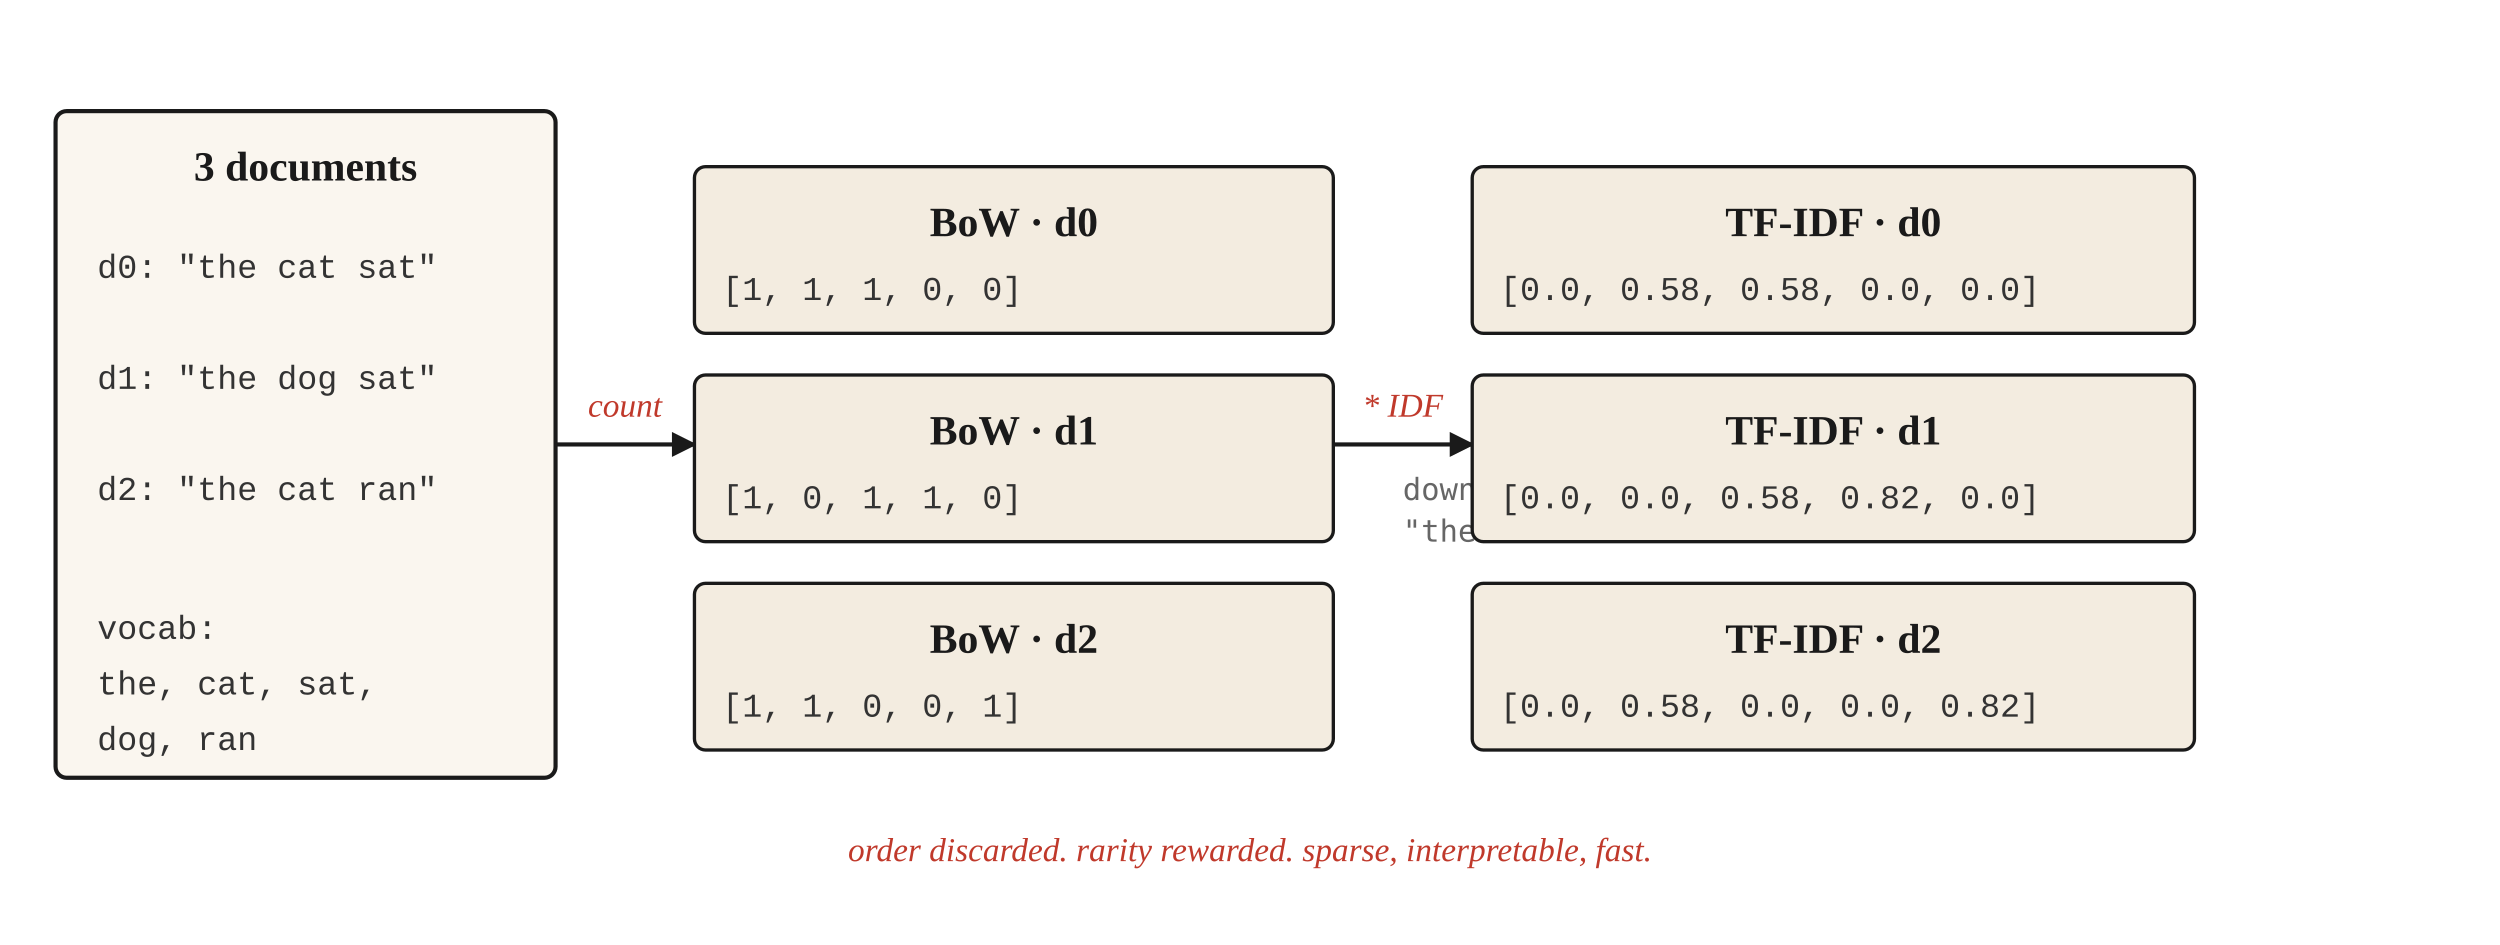
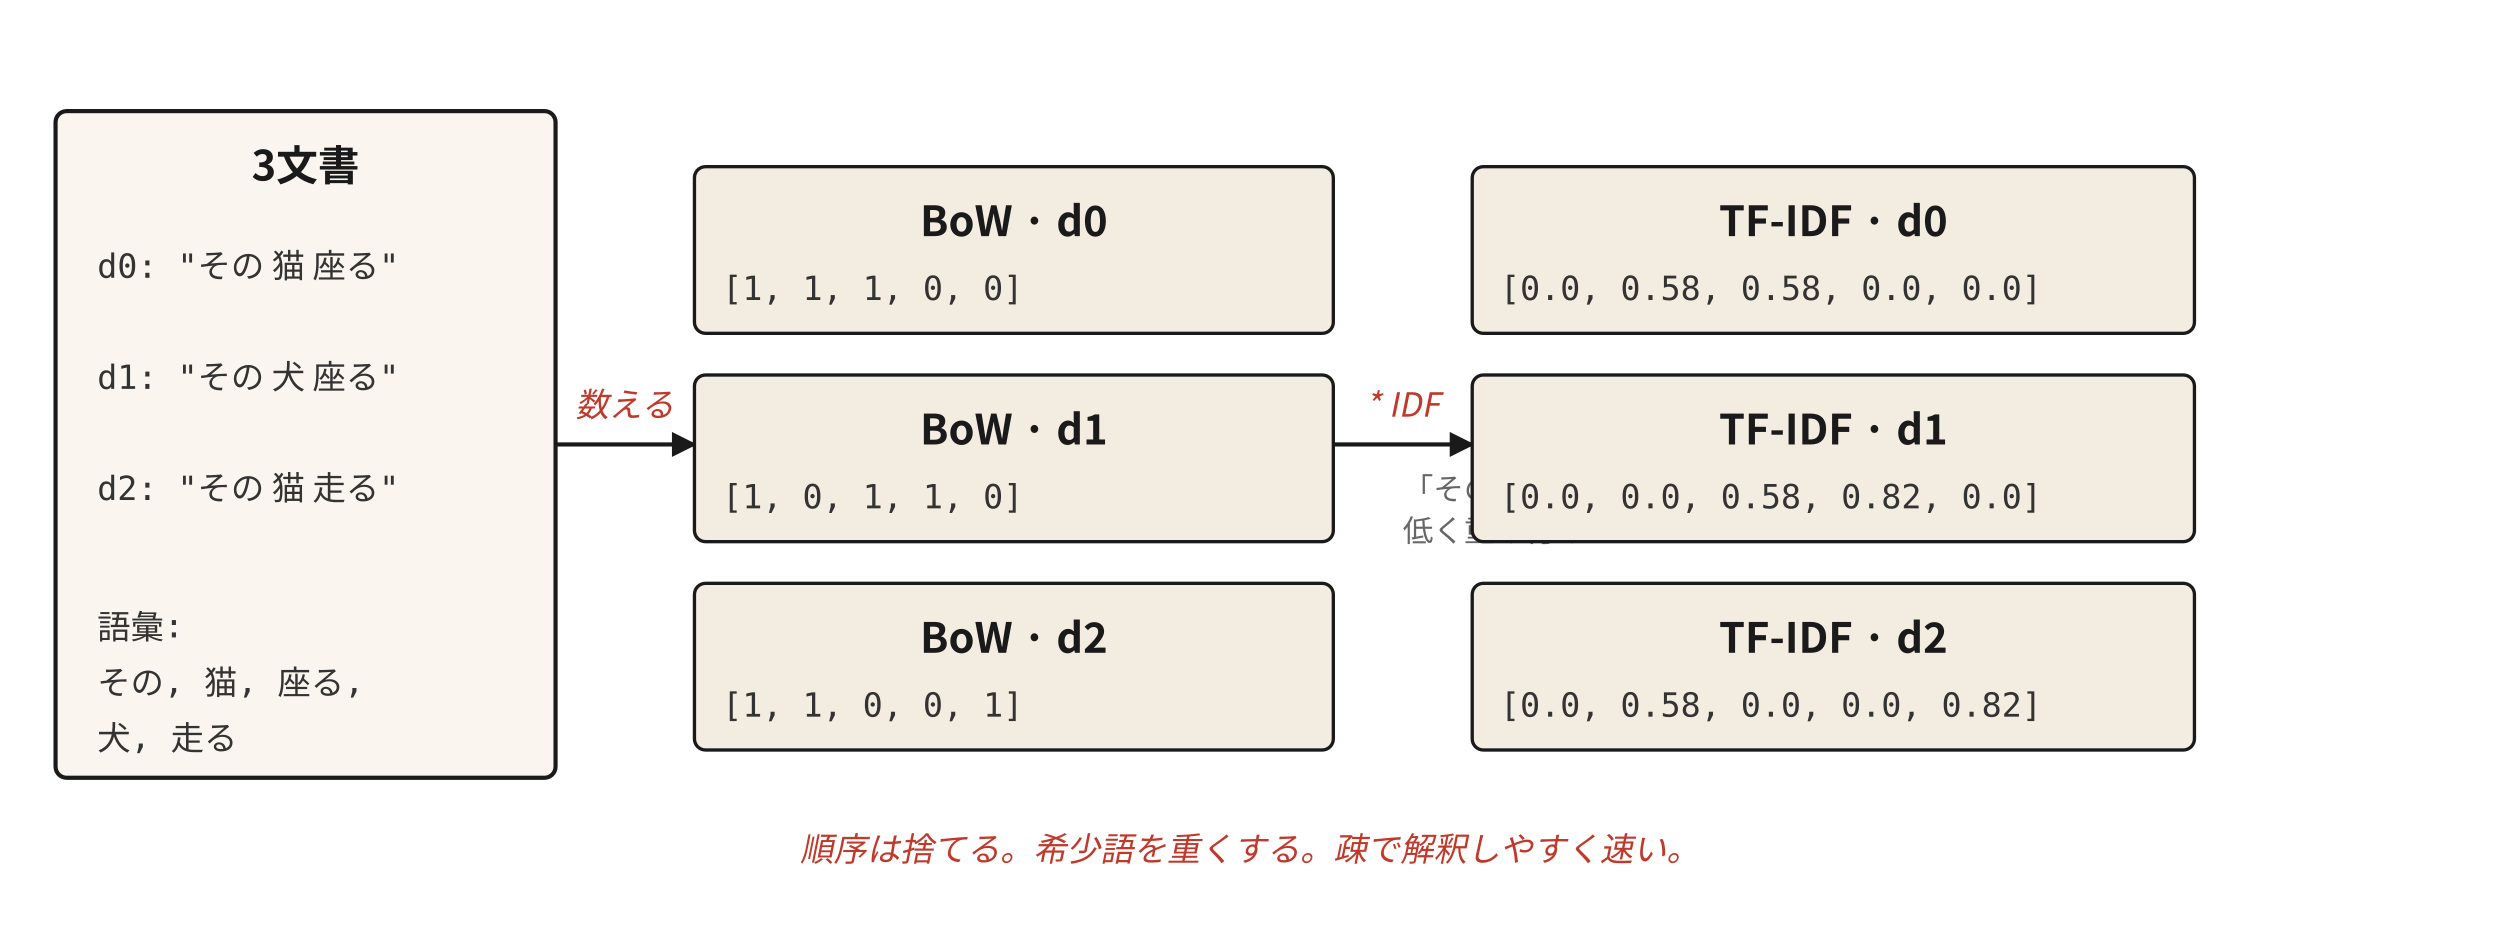
- <svg xmlns="http://www.w3.org/2000/svg" viewBox="0 0 900 340" font-family="Georgia, 'Times New Roman', serif">
+ <svg xmlns="http://www.w3.org/2000/svg" viewBox="0 0 900 340" font-family="'Hiragino Sans', 'Yu Gothic', 'Noto Sans CJK JP', sans-serif">
  <defs>
    <marker id="arrow" viewBox="0 0 10 10" refX="9" refY="5" markerWidth="6" markerHeight="6" orient="auto">
      <path d="M0,0 L10,5 L0,10 z" fill="#1a1a1a" />
    </marker>
    <style>
      .box { fill: #faf6ef; stroke: #1a1a1a; stroke-width: 1.5; }
      .vec { fill: #f3ece0; stroke: #1a1a1a; stroke-width: 1.2; }
      .label { font-size: 15px; font-weight: 600; fill: #1a1a1a; }
-       .content { font-size: 12px; fill: #333; font-family: 'Menlo', 'Courier New', monospace; }
+       .content { font-size: 12px; fill: #333; font-family: 'Hiragino Sans', 'Yu Gothic', 'Menlo', monospace; }
      .stage { font-size: 12px; fill: #c0392b; font-style: italic; text-anchor: middle; }
      .line { stroke: #1a1a1a; stroke-width: 1.5; fill: none; }
-       .weight { font-size: 11px; fill: #666; font-family: 'Menlo', monospace; }
+       .weight { font-size: 11px; fill: #666; font-family: 'Hiragino Sans', 'Yu Gothic', 'Menlo', monospace; }
    </style>
  </defs>
  <rect class="box" x="20" y="40" width="180" height="240" rx="4" />
-   <text class="label" x="110" y="65" text-anchor="middle">3 documents</text>
-   <text class="content" x="35" y="100">d0: "the cat sat"</text>
-   <text class="content" x="35" y="140">d1: "the dog sat"</text>
-   <text class="content" x="35" y="180">d2: "the cat ran"</text>
-   <text class="content" x="35" y="230">vocab:</text>
-   <text class="content" x="35" y="250">the, cat, sat,</text>
-   <text class="content" x="35" y="270">dog, ran</text>
+   <text class="label" x="110" y="65" text-anchor="middle">3文書</text>
+   <text class="content" x="35" y="100">d0: "その 猫 座る"</text>
+   <text class="content" x="35" y="140">d1: "その 犬 座る"</text>
+   <text class="content" x="35" y="180">d2: "その 猫 走る"</text>
+   <text class="content" x="35" y="230">語彙:</text>
+   <text class="content" x="35" y="250">その, 猫, 座る,</text>
+   <text class="content" x="35" y="270">犬, 走る</text>
  <path class="line" d="M 200 160 L 250 160" marker-end="url(#arrow)" />
-   <text class="stage" x="225" y="150">count</text>
+   <text class="stage" x="225" y="150">数える</text>
  <rect class="vec" x="250" y="60" width="230" height="60" rx="4" />
  <text class="label" x="365" y="85" text-anchor="middle">BoW · d0</text>
  <text class="content" x="260" y="108">[1, 1, 1, 0, 0]</text>
  <rect class="vec" x="250" y="135" width="230" height="60" rx="4" />
  <text class="label" x="365" y="160" text-anchor="middle">BoW · d1</text>
  <text class="content" x="260" y="183">[1, 0, 1, 1, 0]</text>
  <rect class="vec" x="250" y="210" width="230" height="60" rx="4" />
  <text class="label" x="365" y="235" text-anchor="middle">BoW · d2</text>
  <text class="content" x="260" y="258">[1, 1, 0, 0, 1]</text>
  <path class="line" d="M 480 160 L 530 160" marker-end="url(#arrow)" />
  <text class="stage" x="505" y="150">* IDF</text>
-   <text class="weight" x="505" y="180">down-weight</text>
-   <text class="weight" x="505" y="195">"the"</text>
+   <text class="weight" x="505" y="180">「その」を</text>
+   <text class="weight" x="505" y="195">低く重み付け</text>
  <rect class="vec" x="530" y="60" width="260" height="60" rx="4" />
  <text class="label" x="660" y="85" text-anchor="middle">TF-IDF · d0</text>
  <text class="content" x="540" y="108">[0.0, 0.58, 0.58, 0.0, 0.0]</text>
  <rect class="vec" x="530" y="135" width="260" height="60" rx="4" />
  <text class="label" x="660" y="160" text-anchor="middle">TF-IDF · d1</text>
  <text class="content" x="540" y="183">[0.0, 0.0, 0.58, 0.82, 0.0]</text>
  <rect class="vec" x="530" y="210" width="260" height="60" rx="4" />
  <text class="label" x="660" y="235" text-anchor="middle">TF-IDF · d2</text>
  <text class="content" x="540" y="258">[0.0, 0.58, 0.0, 0.0, 0.82]</text>
-   <text class="stage" x="450" y="310" text-anchor="middle">order discarded. rarity rewarded. sparse, interpretable, fast.</text>
+   <text class="stage" x="450" y="310" text-anchor="middle">順序は捨てる。希少語を重くする。疎で解釈しやすく速い。</text>
</svg>
